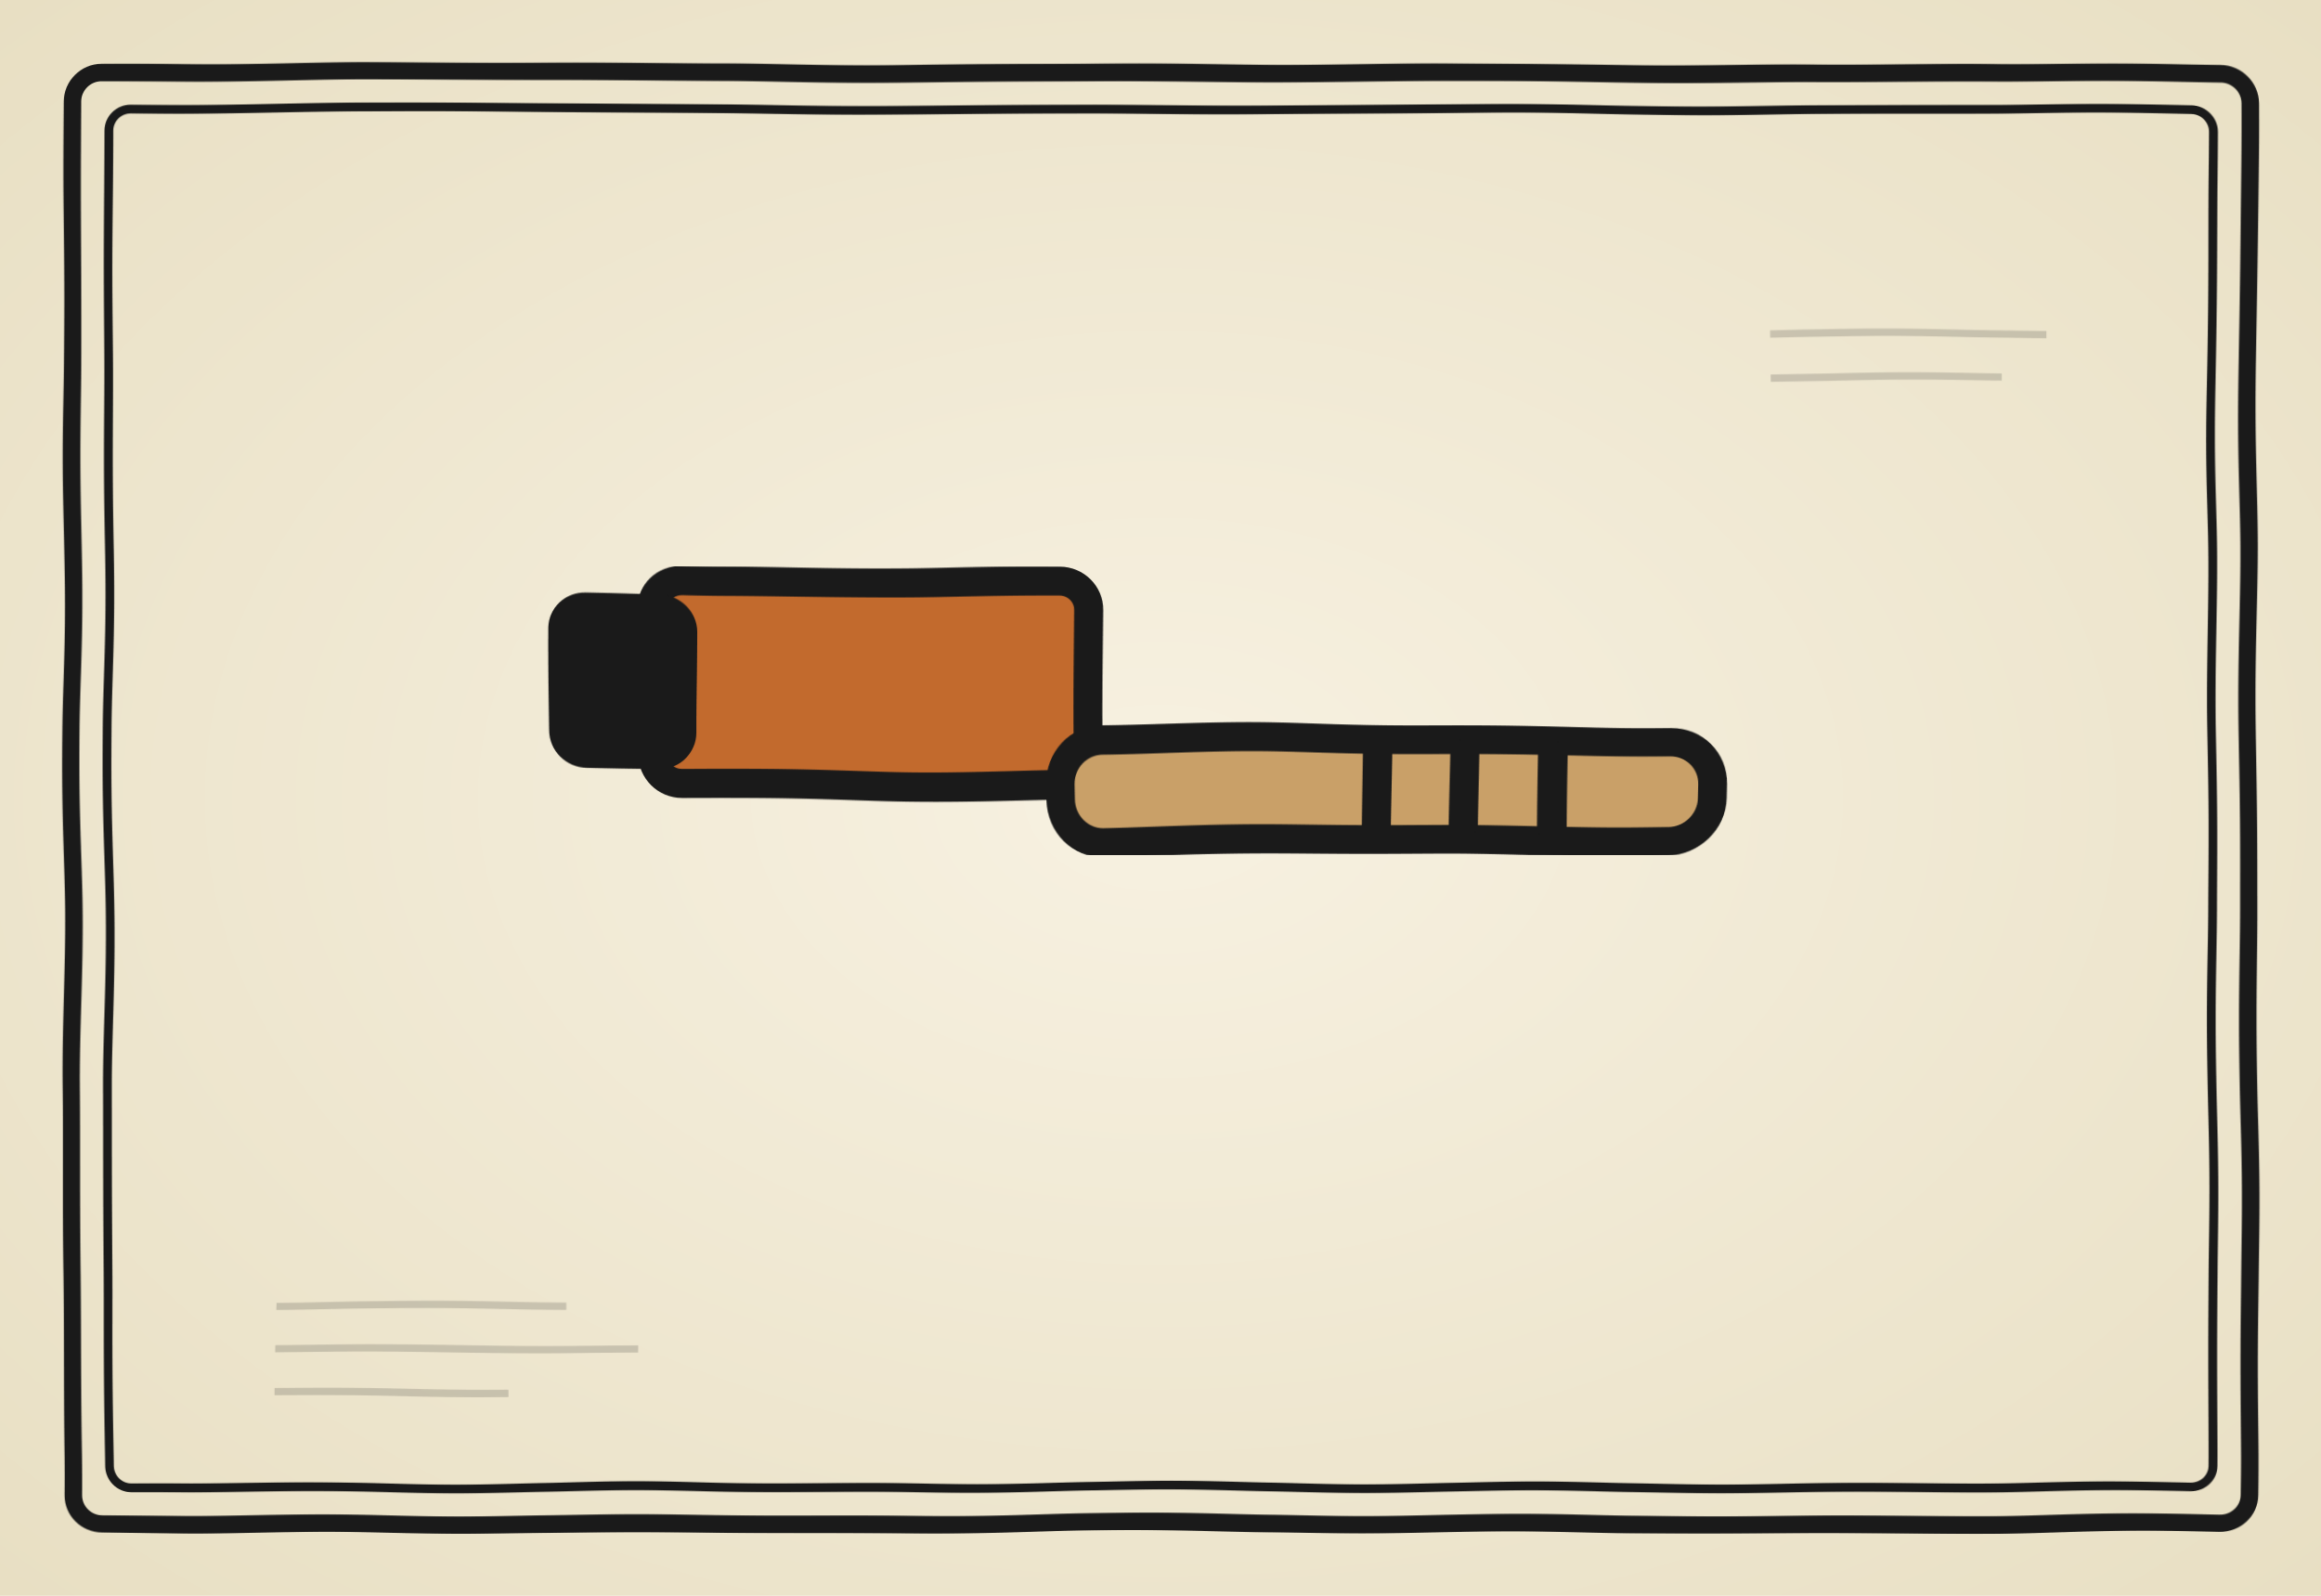
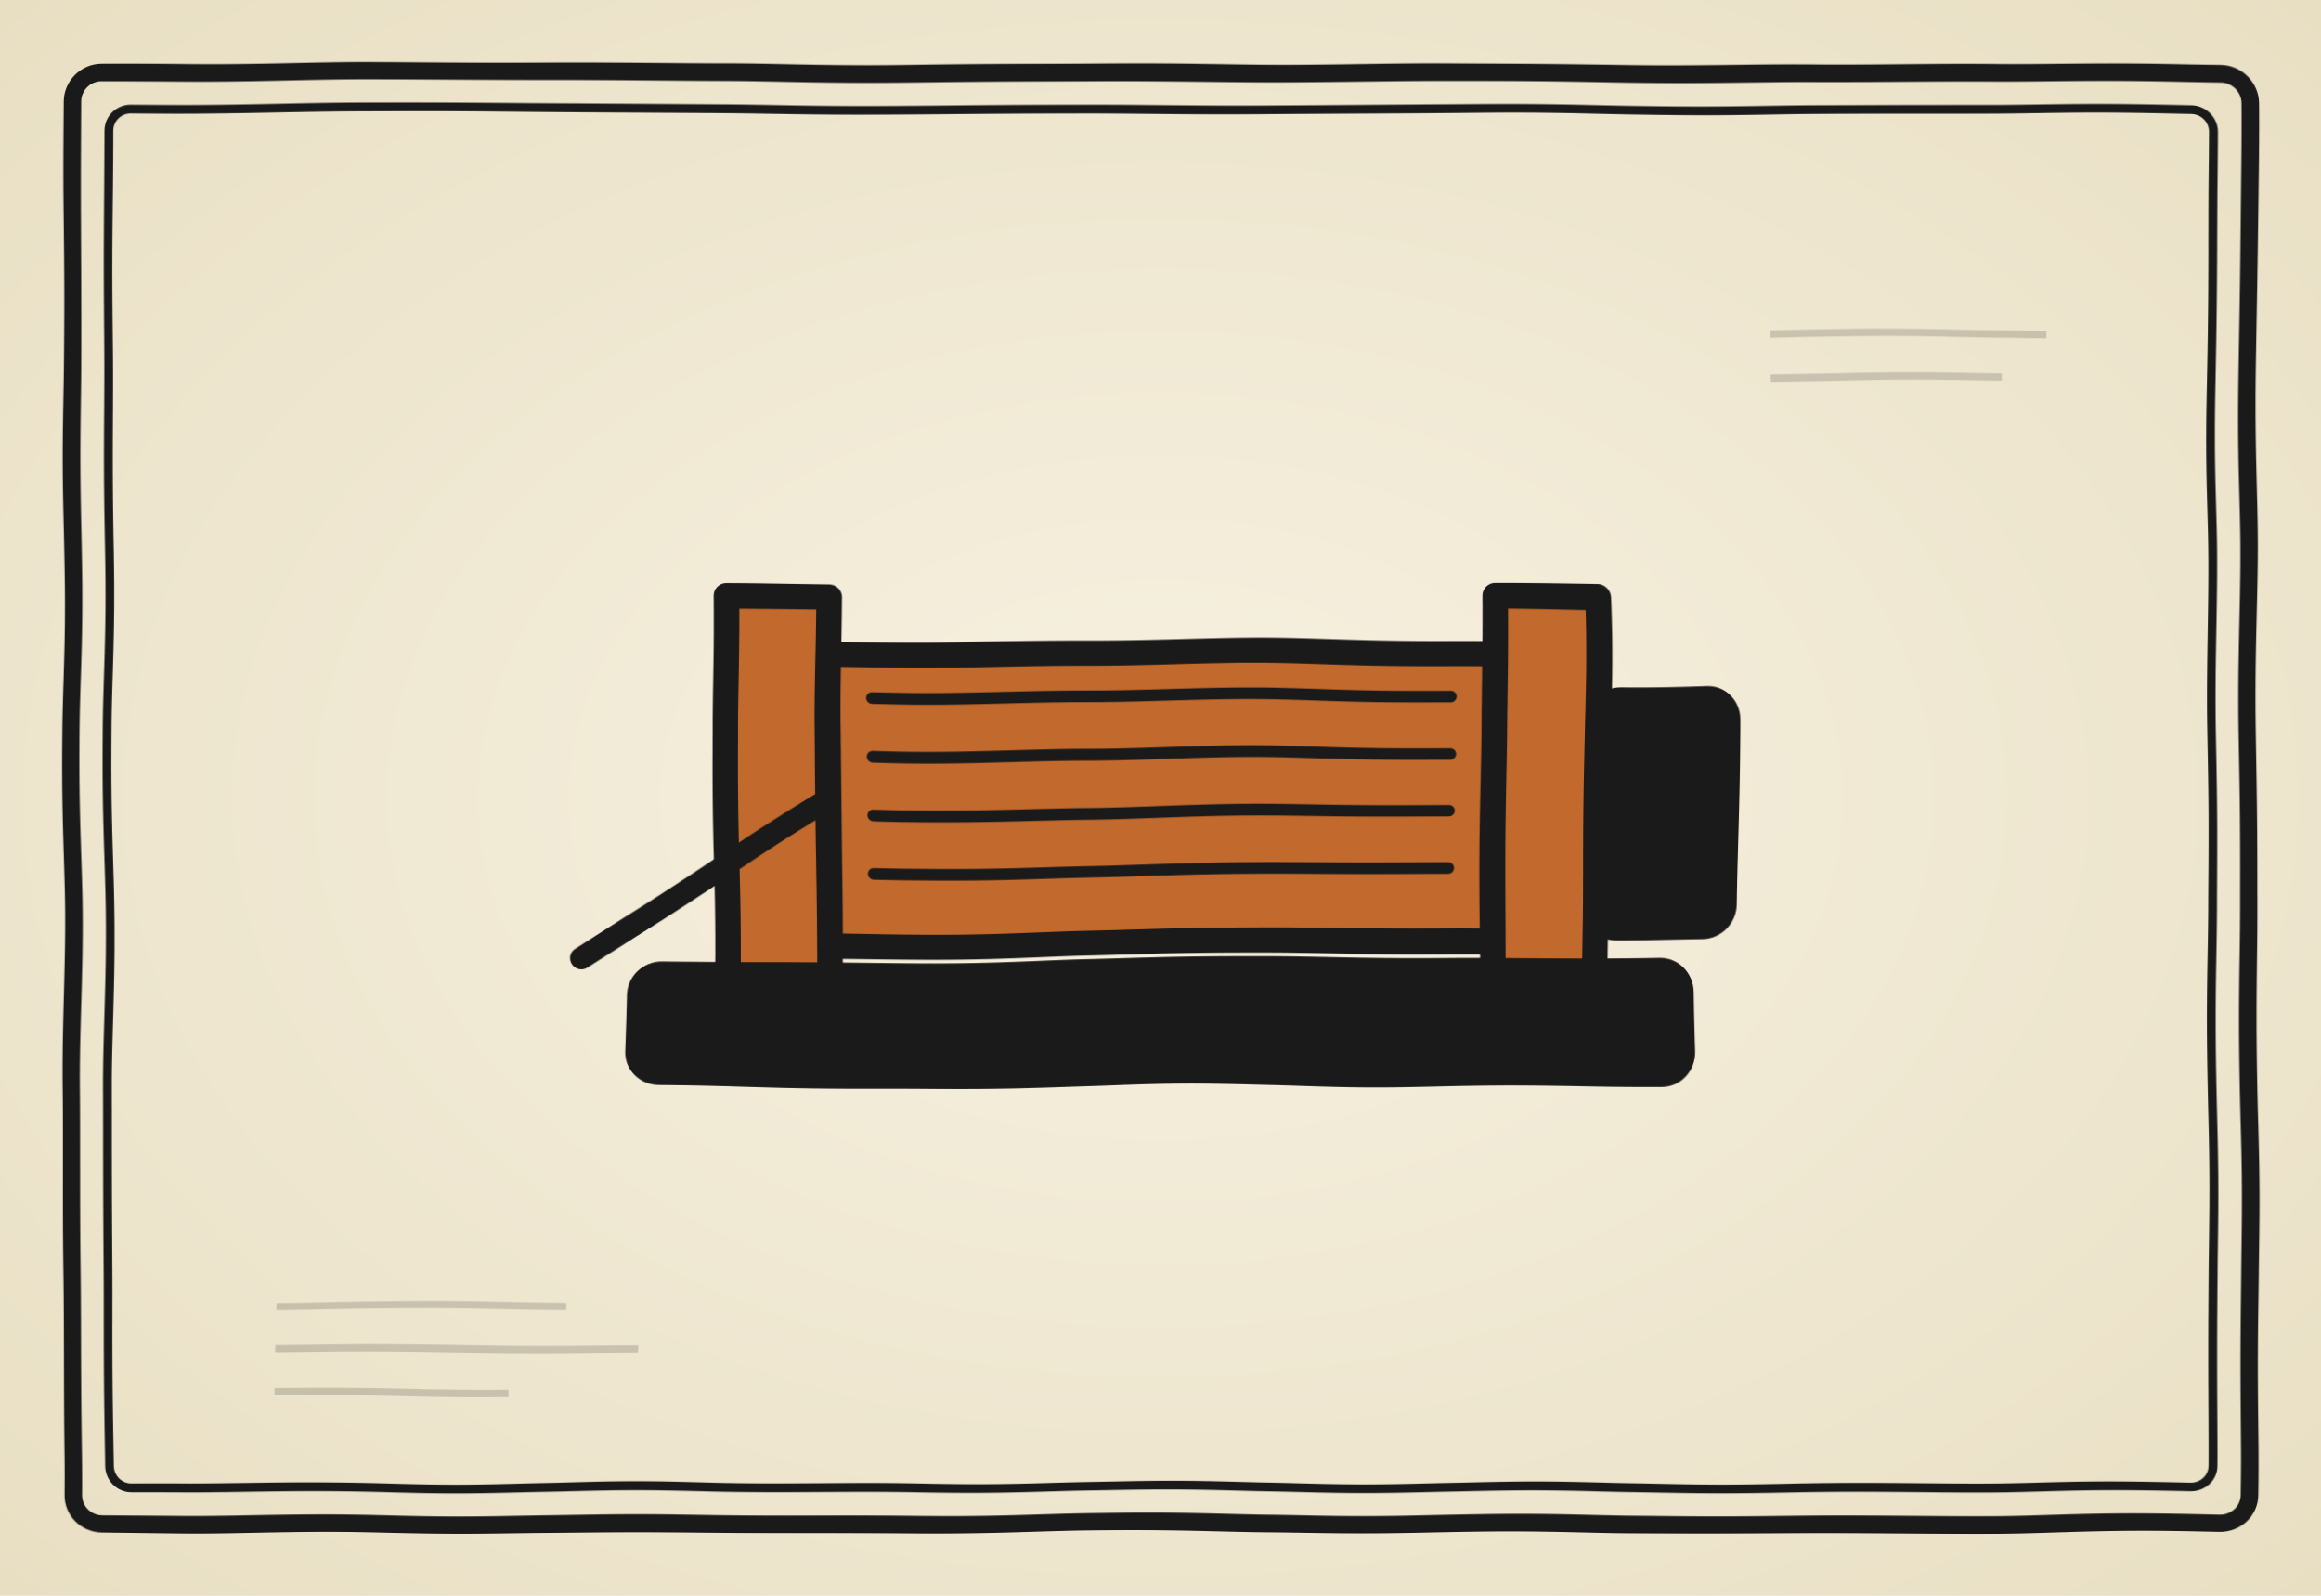
<svg xmlns="http://www.w3.org/2000/svg" viewBox="0 0 320 220" role="img" aria-label="die Seilwinde">
  <defs>
    <radialGradient id="paper" cx="50%" cy="50%" r="70%">
      <stop offset="0%" stop-color="#f7f1e1" />
      <stop offset="100%" stop-color="#e8dfc3" />
    </radialGradient>
    <filter id="sketch" x="-5%" y="-5%" width="110%" height="110%">
      <feTurbulence type="fractalNoise" baseFrequency="0.02" numOctaves="2" seed="896" />
      <feDisplacementMap in="SourceGraphic" scale="1.8" />
    </filter>
    <filter id="sketchLight" x="-5%" y="-5%" width="110%" height="110%">
      <feTurbulence type="fractalNoise" baseFrequency="0.04" numOctaves="1" seed="899" />
      <feDisplacementMap in="SourceGraphic" scale="1.1" />
    </filter>
  </defs>
  <rect width="320" height="220" fill="url(#paper)" />
  <g fill="none" stroke="#1a1a1a" stroke-linecap="round" stroke-linejoin="round" filter="url(#sketchLight)">
    <rect x="10" y="10" width="300" height="200" stroke-width="2.4" rx="4" />
    <rect x="15" y="15" width="290" height="190" stroke-width="1.2" rx="3" />
  </g>
  <g stroke="#1a1a1a" stroke-width="1" opacity="0.18" filter="url(#sketchLight)">
    <line x1="38" y1="180" x2="78" y2="180" />
    <line x1="38" y1="186" x2="88" y2="186" />
    <line x1="38" y1="192" x2="70" y2="192" />
    <line x1="244" y1="46" x2="282" y2="46" />
    <line x1="244" y1="52" x2="276" y2="52" />
  </g>
  <g filter="url(#sketch)">
-     <g stroke="#1a1a1a" stroke-width="4" stroke-linejoin="round" stroke-linecap="round" fill="#c26a2d">
-       <rect x="90" y="80" width="60" height="28" rx="4" />
-       <rect x="78" y="84" width="16" height="20" rx="3" fill="#1a1a1a" />
-       <rect x="146" y="102" width="90" height="14" rx="6" fill="#c9a068" />
-       <line x1="190" y1="104" x2="190" y2="114" />
-       <line x1="202" y1="104" x2="202" y2="114" />
-       <line x1="214" y1="104" x2="214" y2="114" />
+     <g stroke="#1a1a1a" stroke-width="3.5" stroke-linejoin="round" stroke-linecap="round">
+       <rect x="88" y="134" width="144" height="14" rx="3" fill="#1a1a1a" />
+       <rect x="100" y="82" width="14" height="52" fill="#c26a2d" />
+       <rect x="206" y="82" width="14" height="52" fill="#c26a2d" />
+       <rect x="114" y="90" width="92" height="40" fill="#c26a2d" />
+       <line x1="120" y1="96" x2="200" y2="96" stroke-width="1.6" />
+       <line x1="120" y1="104" x2="200" y2="104" stroke-width="1.6" />
+       <line x1="120" y1="112" x2="200" y2="112" stroke-width="1.6" />
+       <line x1="120" y1="120" x2="200" y2="120" stroke-width="1.6" />
+       <rect x="220" y="96" width="18" height="32" rx="3" fill="#1a1a1a" />
+       <path d="M 114 110 Q 92 124 80 132" fill="none" stroke-width="3" />
    </g>
  </g>
</svg>
